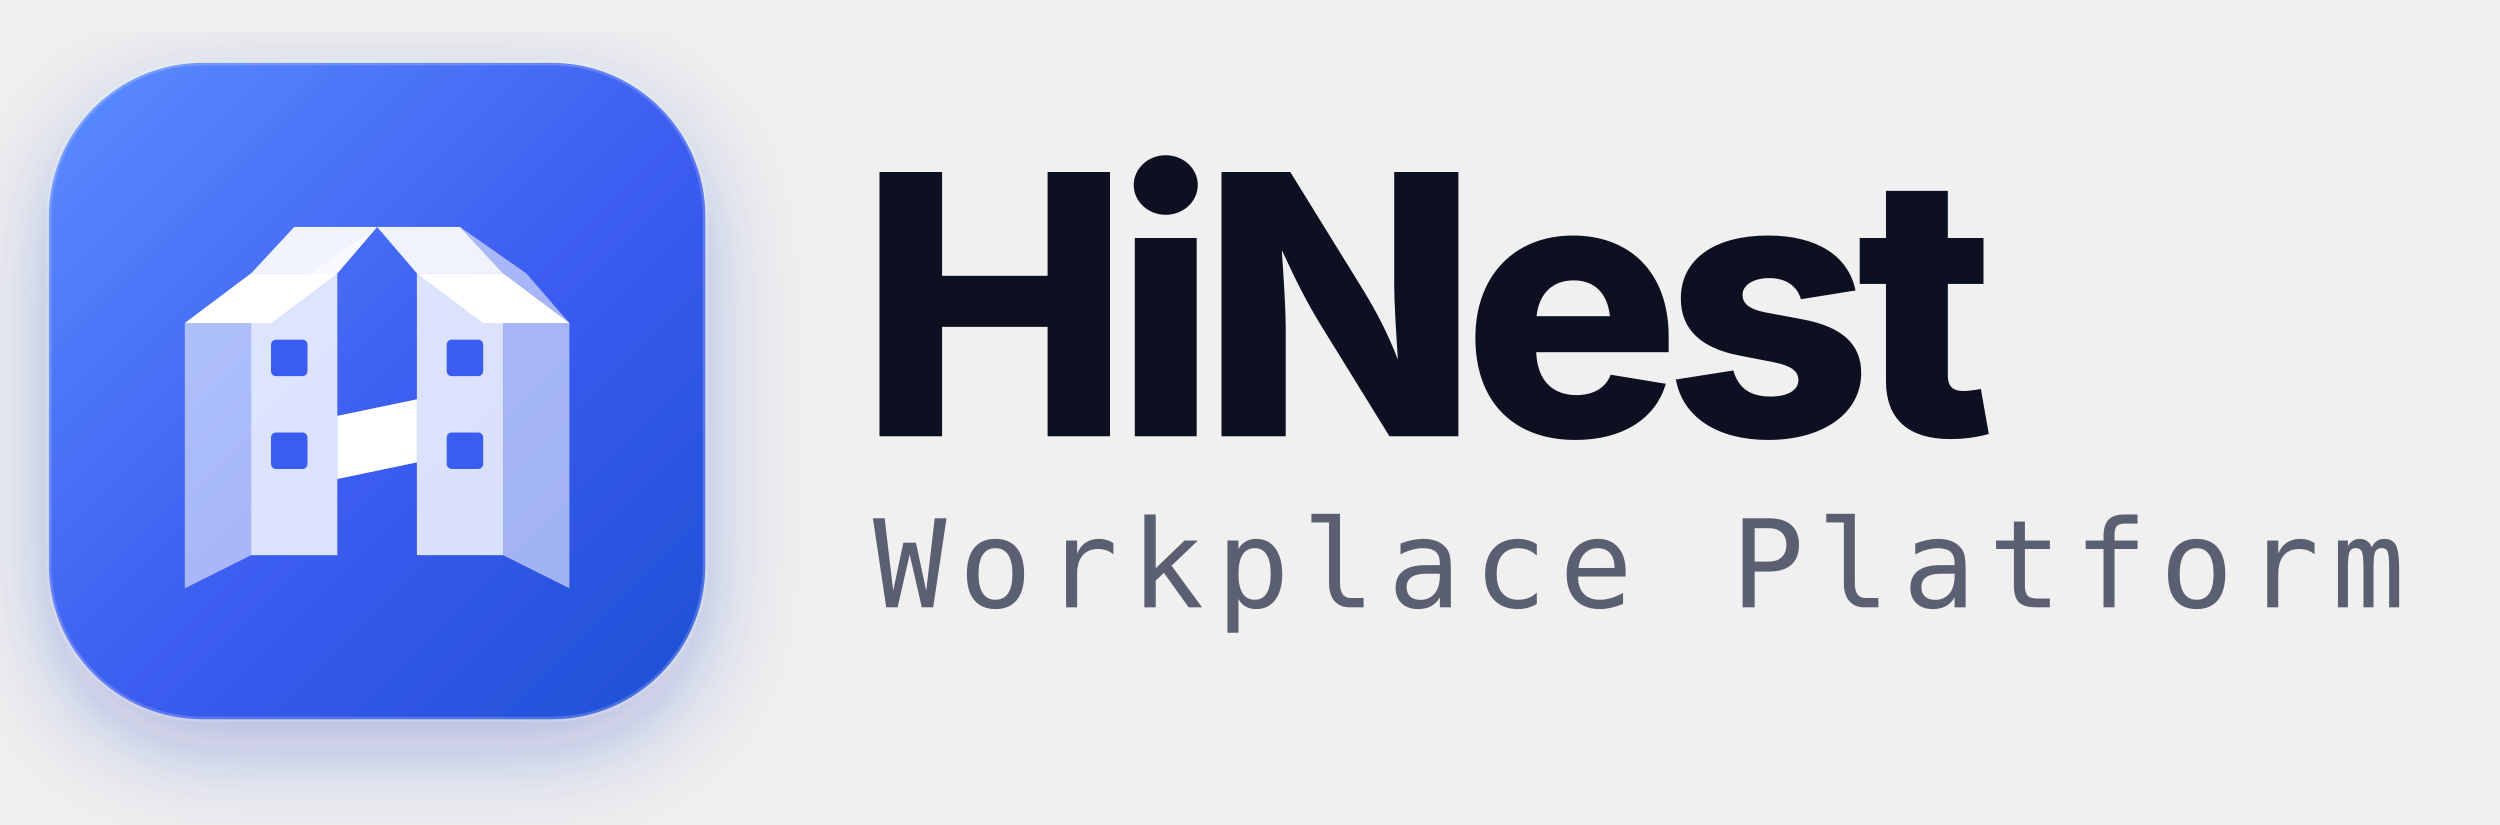
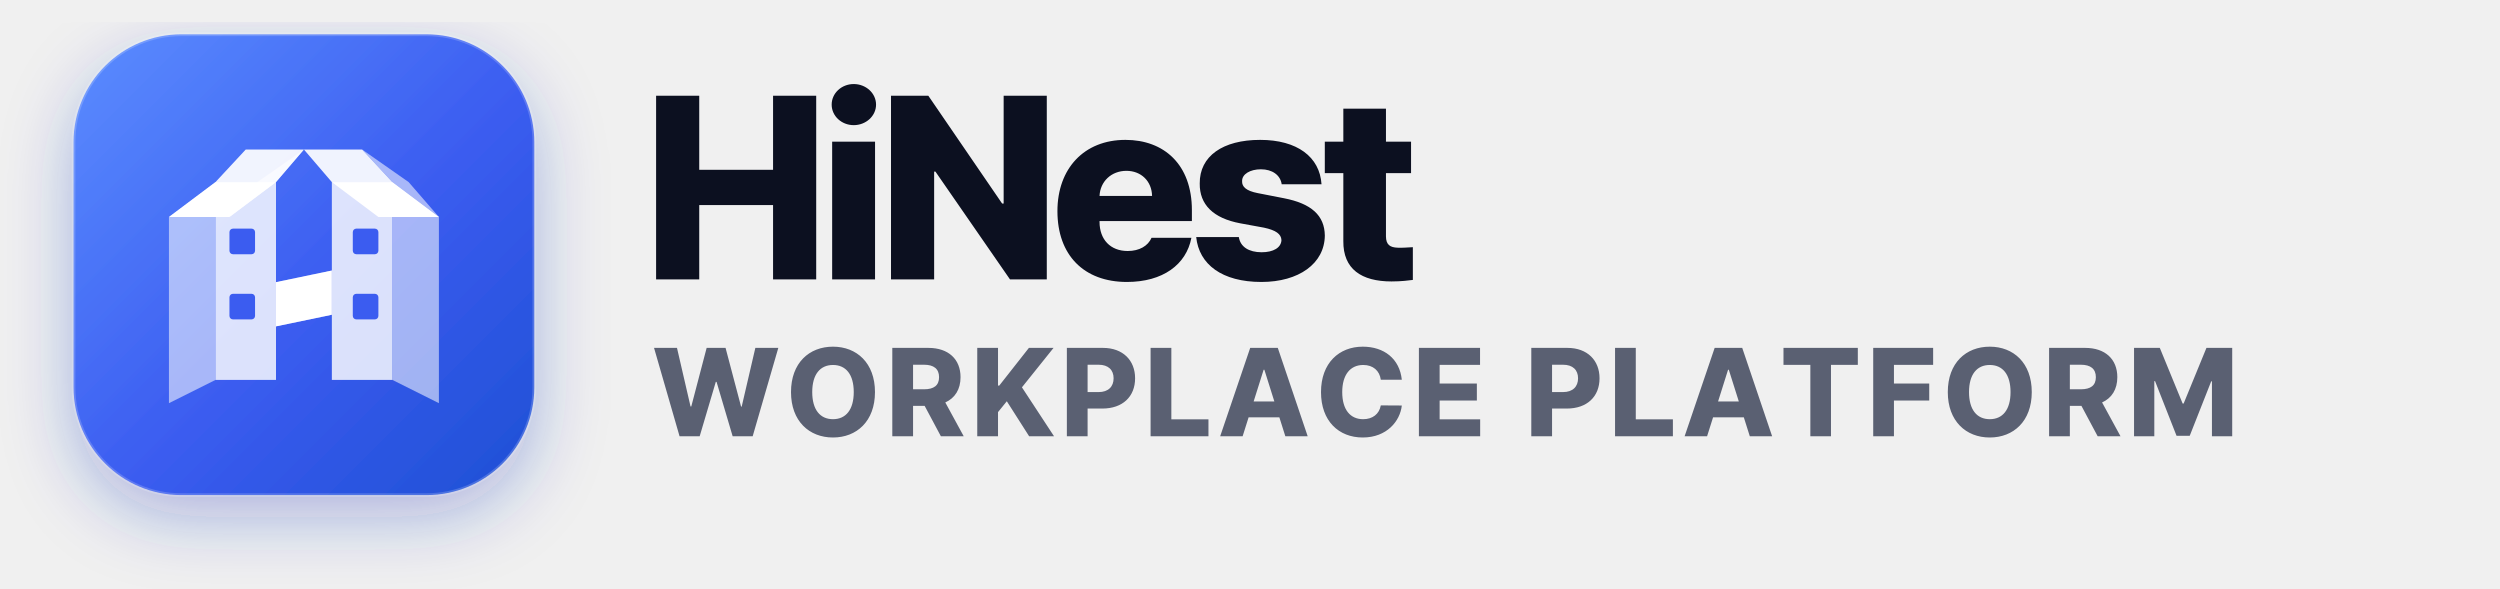
- <svg xmlns="http://www.w3.org/2000/svg" viewBox="116 118 716 236" width="716" height="236">
+ <svg xmlns="http://www.w3.org/2000/svg" viewBox="100 122 1020 240" width="1020" height="240">
  <defs>
    <linearGradient id="tile" x1="0%" y1="0%" x2="100%" y2="100%">
      <stop offset="0%" stop-color="#5B8DFF" />
      <stop offset="55%" stop-color="#3B5CF0" />
      <stop offset="100%" stop-color="#1E4FD4" />
+     </linearGradient>
+     <linearGradient id="badgegrad" x1="0%" y1="0%" x2="100%" y2="100%">
+       <stop offset="0%" stop-color="#5B8DFF" />
+       <stop offset="55%" stop-color="#3B5CF0" />
+       <stop offset="100%" stop-color="#8F3BF0" />
    </linearGradient>
    <filter id="tshadow" x="-30%" y="-30%" width="160%" height="160%">
      <feDropShadow dx="0" dy="9" stdDeviation="14" flood-color="#1E37B8" flood-opacity="0.32" />
    </filter>
  </defs>
  <rect x="130" y="136" width="188" height="188" rx="44" fill="url(#tile)" filter="url(#tshadow)" />
  <rect x="130" y="136" width="188" height="188" rx="44" fill="none" stroke="#FFFFFF" stroke-opacity="0.18" stroke-width="1.5" />
  <g transform="translate(224,227.6263) scale(0.9494949)">
    <polygon points="-58,-18 -38,-33 -38,52 -58,62" fill="#FFFFFF" opacity="0.55" />
    <polygon points="-38,-33 -12,-33 -12,52 -38,52" fill="#FFFFFF" opacity="0.82" />
    <polygon points="-58,-18 -38,-33 -12,-33 -32,-18" fill="#FFFFFF" />
    <polygon points="-38,-33 -25,-47 0,-47 -12,-33" fill="#FFFFFF" opacity="0.92" />
    <polygon points="-32,-18 -12,-33 0,-47 -20,-33" fill="#FFFFFF" opacity="0.55" />
    <polygon points="-12,10 12,5 12,24 -12,29" fill="#FFFFFF" />
    <polygon points="-12,10 12,5 12,24 -12,29" fill="#FFFFFF" opacity="0.4" />
    <polygon points="38,-33 58,-18 58,62 38,52" fill="#FFFFFF" opacity="0.55" />
    <polygon points="12,-33 38,-33 38,52 12,52" fill="#FFFFFF" opacity="0.82" />
    <polygon points="38,-33 58,-18 32,-18 12,-33" fill="#FFFFFF" />
    <polygon points="12,-33 38,-33 25,-47 0,-47" fill="#FFFFFF" opacity="0.92" />
    <polygon points="38,-33 58,-18 45,-33 25,-47" fill="#FFFFFF" opacity="0.55" />
    <rect x="-32" y="-13" width="11" height="11" fill="#3B5CF0" rx="1.5" />
    <rect x="-32" y="15" width="11" height="11" fill="#3B5CF0" rx="1.5" />
    <rect x="21" y="-13" width="11" height="11" fill="#3B5CF0" rx="1.5" />
    <rect x="21" y="15" width="11" height="11" fill="#3B5CF0" rx="1.5" />
  </g>
-   <text x="362" y="242.94" font-family="'Pretendard','Inter',-apple-system,'Apple SD Gothic Neo',sans-serif" font-weight="800" letter-spacing="-0.045em" font-size="104" fill="#0C1020">HiNest</text>
-   <text x="366" y="291.94" font-family="'JetBrains Mono',ui-monospace,'SFMono-Regular',Menlo,monospace" font-weight="500" font-size="35" letter-spacing="0.1em" fill="#5A6072">Workplace Platform</text>
+   <path d="M367.69 236L385.29 236L385.29 205.67L415.41 205.67L415.41 236L433.01 236L433.01 161.05L415.41 161.05L415.41 191.28L385.29 191.28L385.29 161.05L367.69 161.05ZM439.52 236L457.02 236L457.02 179.79L439.52 179.79ZM448.32 173.06C453.29 173.06 457.43 169.34 457.43 164.68C457.43 160.02 453.29 156.29 448.32 156.29C443.36 156.29 439.32 160.02 439.32 164.68C439.32 169.34 443.36 173.06 448.32 173.06ZM527.09 161.05L509.49 161.05L509.49 205.05L508.87 205.05L478.75 161.05L463.53 161.05L463.53 236L481.13 236L481.13 192.01L481.65 192.01L512.08 236L527.09 236ZM559.79 237.04C574.39 237.04 584.02 230.00 586.09 219.02L569.83 219.02C568.39 222.34 564.87 224.41 560.10 224.41C553.07 224.41 548.61 219.75 548.61 212.50L548.61 212.19L586.29 212.19L586.29 207.74C586.29 189.11 574.91 179.07 559.17 179.07C542.30 179.07 531.43 190.76 531.43 208.15C531.43 226.06 542.20 237.04 559.79 237.04ZM548.61 201.94C548.87 196.09 553.38 191.70 559.59 191.70C565.59 191.70 569.94 195.94 570.04 201.94ZM622.93 197.18L639.18 197.18C638.46 186.00 629.24 179.07 614.13 179.07C598.91 179.07 589.39 185.69 589.49 196.87C589.39 205.46 594.98 211.05 606.06 213.12L615.68 214.88C620.55 215.92 622.72 217.47 622.83 219.96C622.72 223.06 619.51 224.92 614.75 224.92C609.58 224.92 606.06 222.75 605.44 218.71L588.05 218.71C589.18 229.89 598.60 237.04 614.65 237.04C629.87 237.04 640.42 229.58 640.53 218.09C640.42 209.91 635.04 205.05 623.86 202.88L613.20 200.80C608.33 199.87 606.68 198.11 606.78 195.94C606.68 193.04 610.09 191.07 614.44 191.07C619.10 191.07 622.41 193.46 622.93 197.18ZM675.71 179.79L665.47 179.79L665.47 166.33L648.08 166.33L648.08 179.79L640.52 179.79L640.52 192.63L648.08 192.63L648.08 220.37C647.97 231.76 655.43 236.83 667.74 236.83C671.88 236.83 674.78 236.41 676.44 236.21L676.44 222.85C674.47 222.96 671.68 223.16 670.23 223.06C667.23 222.96 665.47 221.92 665.47 218.40L665.47 192.63L675.71 192.63Z" fill="#0C1020" />
+   <path d="M377.26 300L385.47 300L392.05 277.79L392.35 277.79L398.92 300L407.09 300L417.55 263.94L408.18 263.94L402.61 287.90L402.36 287.90L396.03 263.94L388.31 263.94L382.04 287.85L381.74 287.85L376.21 263.94L366.85 263.94ZM456.99 281.97C456.99 270.07 449.52 263.44 439.86 263.44C430.15 263.44 422.73 270.07 422.73 281.97C422.73 293.82 430.15 300.50 439.86 300.50C449.52 300.50 456.99 293.87 456.99 281.97ZM448.33 281.97C448.33 289.14 445.14 293.03 439.86 293.03C434.58 293.03 431.39 289.14 431.39 281.97C431.39 274.80 434.58 270.91 439.86 270.91C445.14 270.91 448.33 274.80 448.33 281.97ZM464.06 300L472.53 300L472.53 287.60L477.26 287.60L483.88 300L493.20 300L485.68 286.20C489.64 284.41 491.90 280.85 491.90 275.89C491.90 268.52 486.92 263.94 478.80 263.94L464.06 263.94ZM472.53 280.83L472.53 270.81L477.01 270.81C481.00 270.81 483.14 272.51 483.14 275.89C483.14 279.28 481.00 280.83 477.01 280.83ZM498.72 300L507.19 300L507.19 290.14L510.78 285.71L519.89 300L530.05 300L516.95 280.03L529.85 263.94L519.79 263.94L507.69 279.33L507.19 279.33L507.19 263.94L498.72 263.94ZM535.28 300L543.74 300L543.74 288.69L549.77 288.69C558.04 288.69 563.12 283.81 563.12 276.34C563.12 269.02 558.14 263.94 550.02 263.94L535.28 263.94ZM543.74 281.97L543.74 270.81L548.23 270.81C552.21 270.81 554.35 272.96 554.35 276.34C554.35 279.73 552.21 281.97 548.23 281.97ZM569.44 300L593.05 300L593.05 293.08L577.91 293.08L577.91 263.94L569.44 263.94ZM606.99 300L609.43 292.28L621.98 292.28L624.42 300L633.54 300L621.34 263.94L610.08 263.94L597.83 300ZM611.48 285.81L615.56 272.86L615.86 272.86L619.94 285.81ZM663.37 276.94L671.94 276.94C671.04 268.32 664.66 263.44 656.00 263.44C646.39 263.44 638.97 270.07 638.97 281.97C638.97 293.82 646.24 300.50 656.00 300.50C665.76 300.50 671.24 293.87 671.94 287.45L663.37 287.40C662.72 290.94 660.03 293.03 656.15 293.03C650.97 293.03 647.63 289.24 647.63 281.97C647.63 274.95 650.87 270.91 656.20 270.91C660.23 270.91 662.87 273.25 663.37 276.94ZM678.91 300L703.91 300L703.91 293.08L687.37 293.08L687.37 285.41L702.56 285.41L702.56 278.48L687.37 278.48L687.37 270.86L703.86 270.86L703.86 263.94L678.91 263.94ZM724.77 300L733.24 300L733.24 288.69L739.27 288.69C747.53 288.69 752.61 283.81 752.61 276.34C752.61 269.02 747.63 263.94 739.52 263.94L724.77 263.94ZM733.24 281.97L733.24 270.81L737.72 270.81C741.71 270.81 743.85 272.96 743.85 276.34C743.85 279.73 741.71 281.97 737.72 281.97ZM758.94 300L782.54 300L782.54 293.08L767.40 293.08L767.40 263.94L758.94 263.94ZM796.49 300L798.93 292.28L811.48 292.28L813.92 300L823.03 300L810.83 263.94L799.58 263.94L787.32 300ZM800.97 285.81L805.05 272.86L805.35 272.86L809.44 285.81ZM827.66 270.86L838.62 270.86L838.62 300L847.04 300L847.04 270.86L857.99 270.86L857.99 263.94L827.66 263.94ZM864.27 300L872.73 300L872.73 285.41L887.13 285.41L887.13 278.48L872.73 278.48L872.73 270.86L888.72 270.86L888.72 263.94L864.27 263.94ZM928.96 281.97C928.96 270.07 921.49 263.44 911.83 263.44C902.12 263.44 894.70 270.07 894.70 281.97C894.70 293.82 902.12 300.50 911.83 300.50C921.49 300.50 928.96 293.87 928.96 281.97ZM920.30 281.97C920.30 289.14 917.11 293.03 911.83 293.03C906.55 293.03 903.36 289.14 903.36 281.97C903.36 274.80 906.55 270.91 911.83 270.91C917.11 270.91 920.30 274.80 920.30 281.97ZM936.03 300L944.50 300L944.50 287.60L949.23 287.60L955.85 300L965.17 300L957.65 286.20C961.61 284.41 963.87 280.85 963.87 275.89C963.87 268.52 958.89 263.94 950.77 263.94L936.03 263.94ZM944.50 280.83L944.50 270.81L948.98 270.81C952.97 270.81 955.11 272.51 955.11 275.89C955.11 279.28 952.97 280.83 948.98 280.83ZM970.69 263.94L970.69 300L978.96 300L978.96 277.49L979.26 277.49L988.03 299.80L993.41 299.80L1002.17 277.59L1002.47 277.59L1002.47 300L1010.74 300L1010.74 263.94L1000.23 263.94L990.92 286.65L990.52 286.65L981.20 263.94Z" fill="#5A6072" />
</svg>
